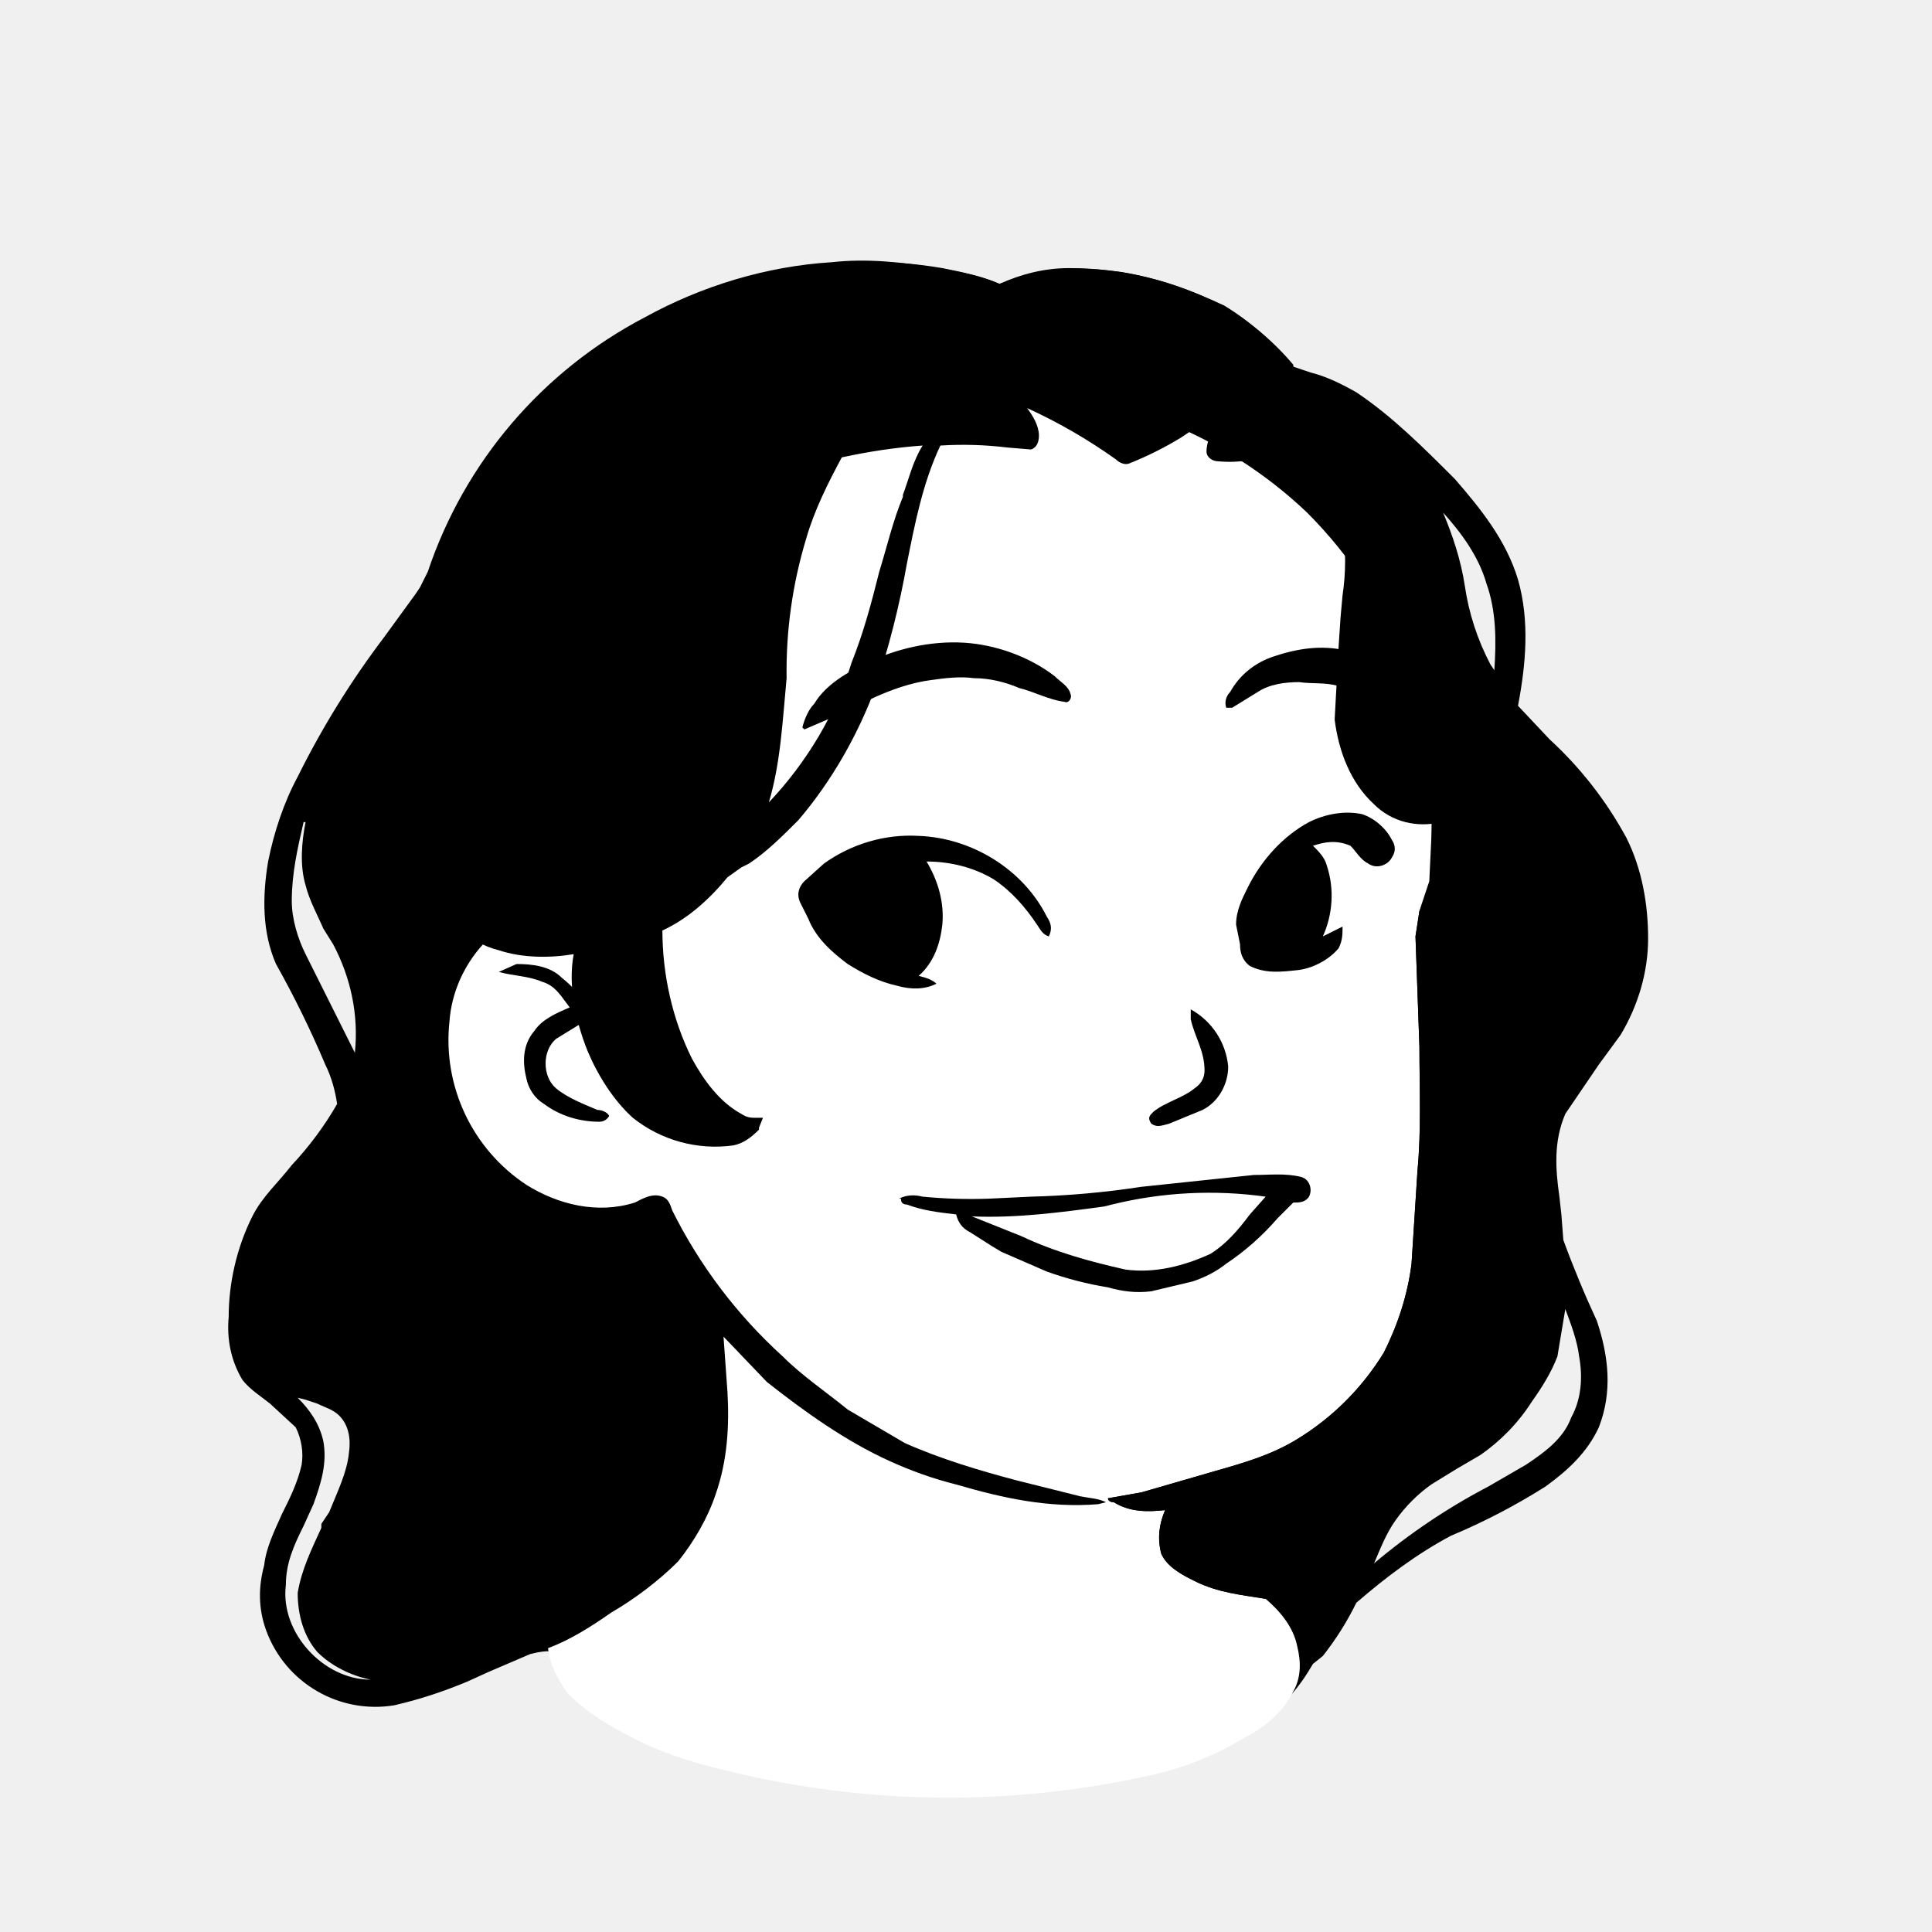
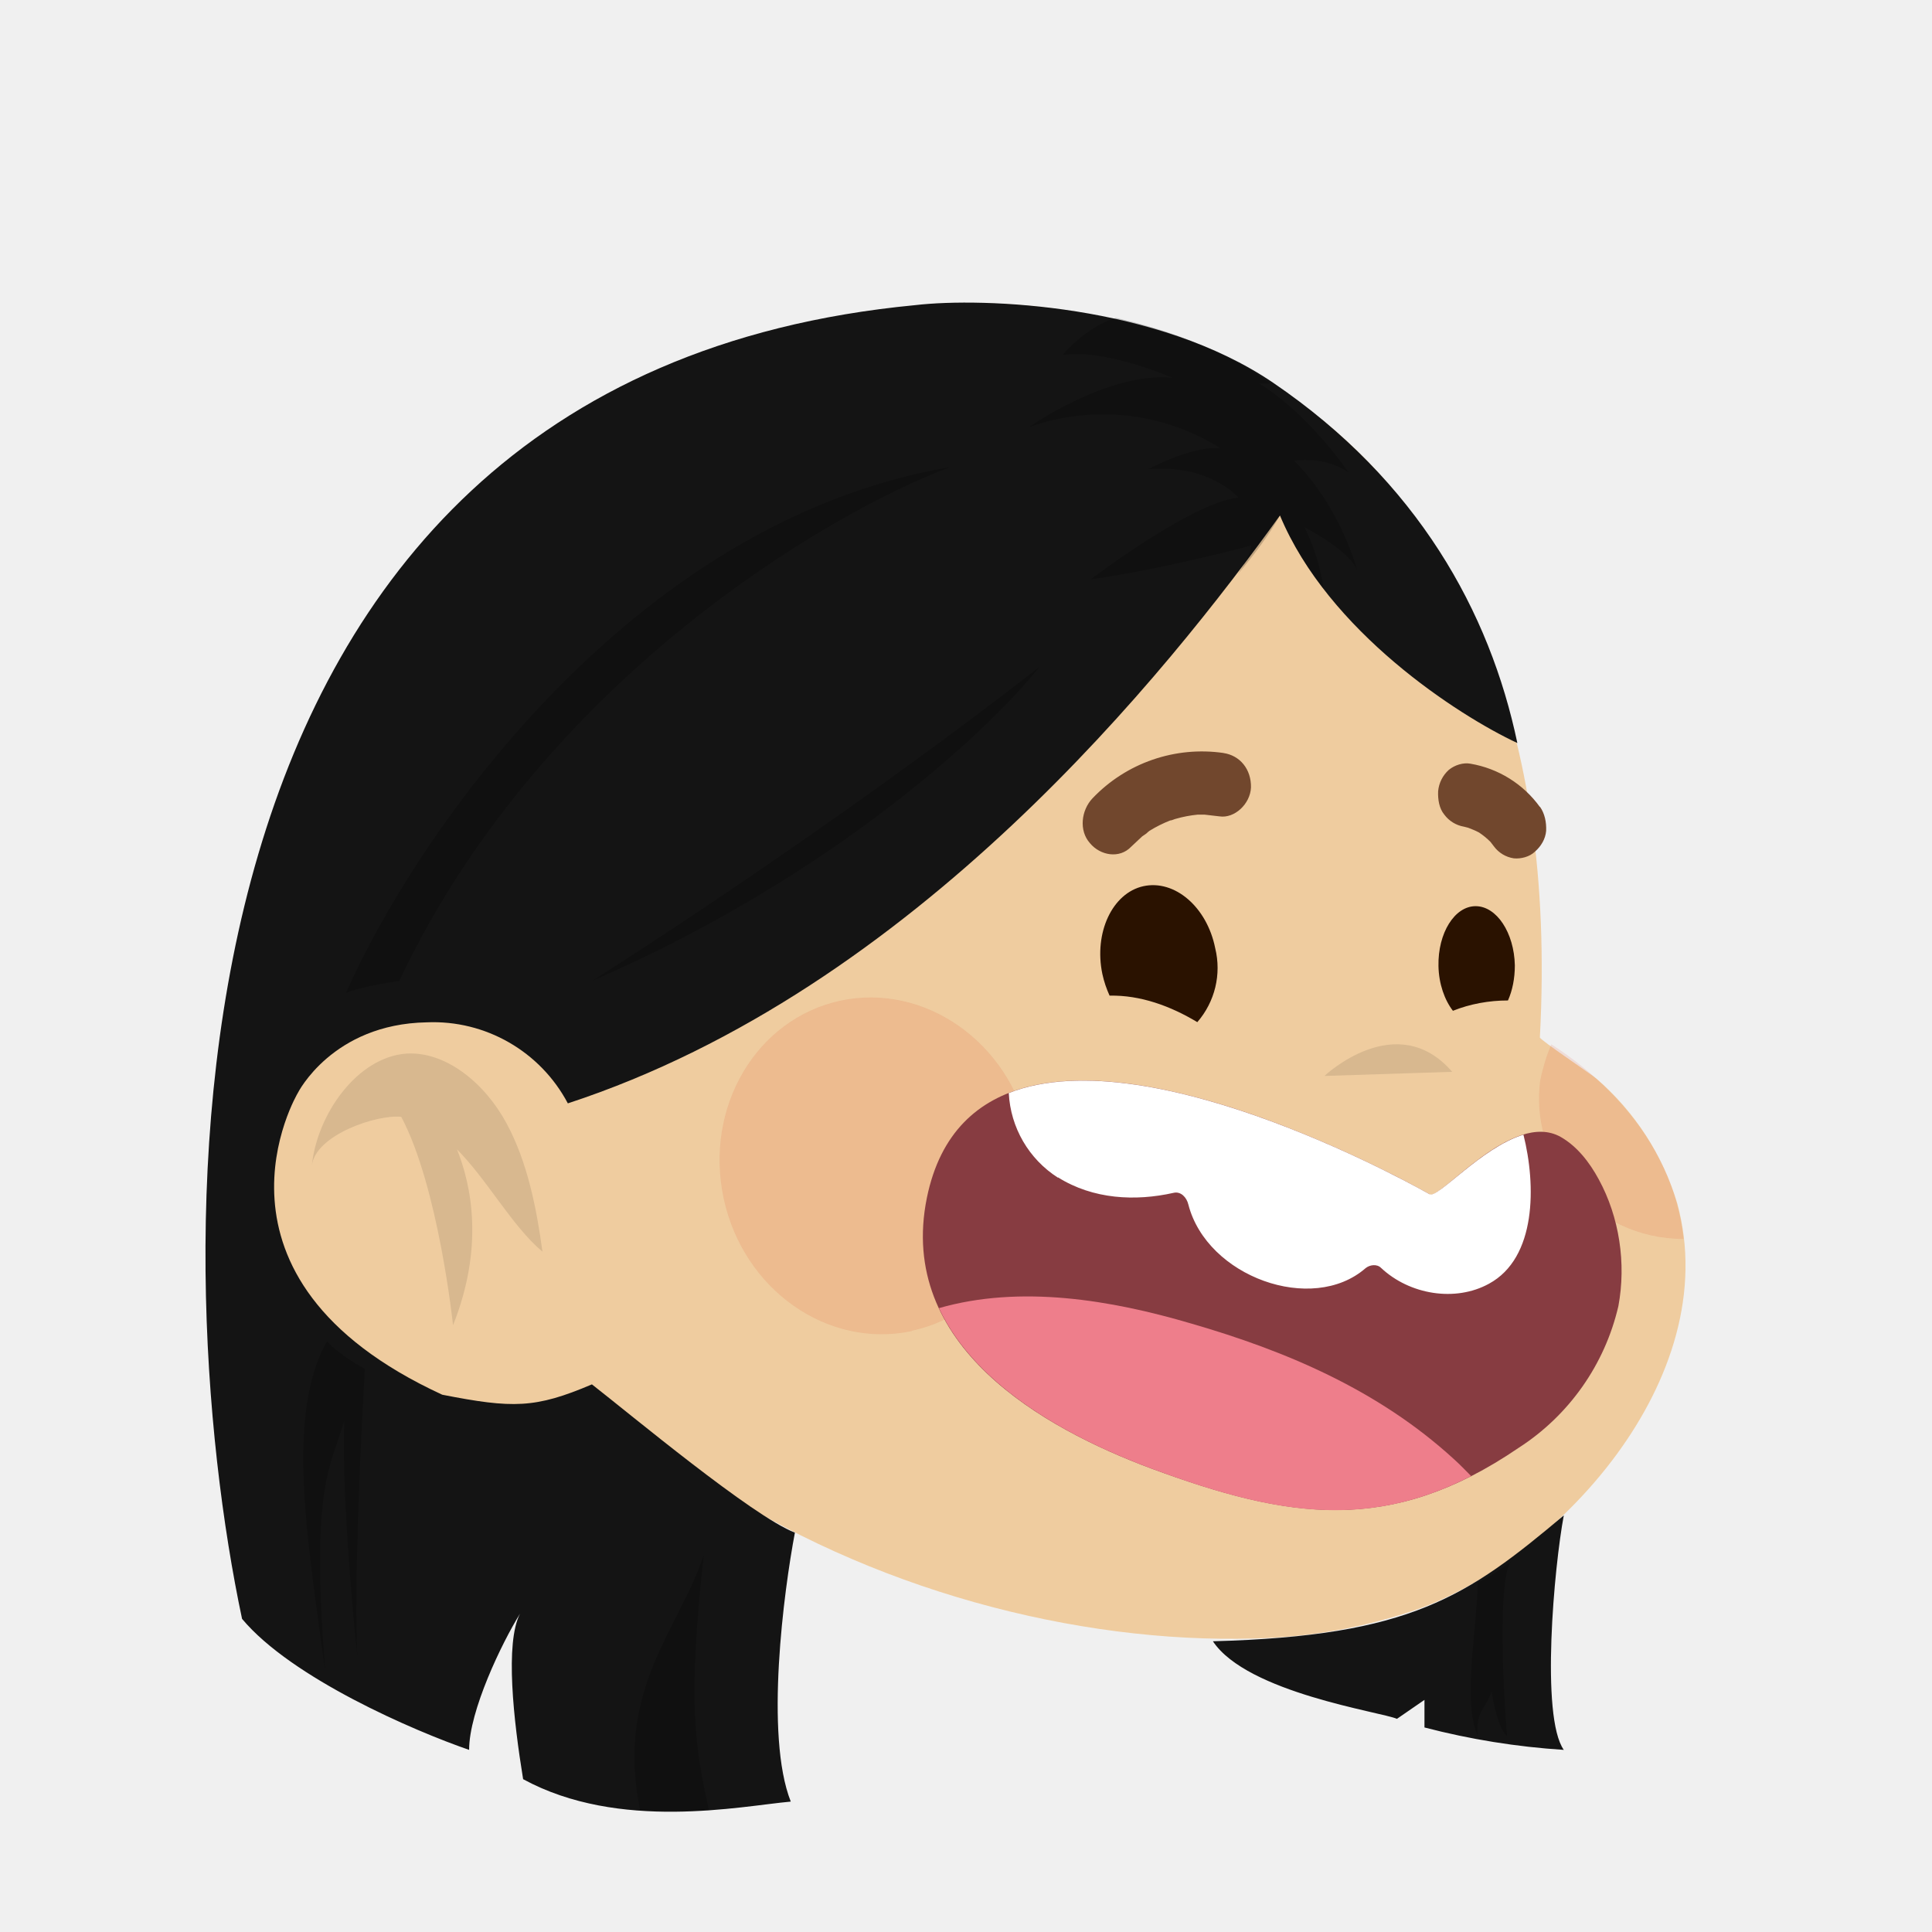
- <svg xmlns="http://www.w3.org/2000/svg" viewBox="0 0 980 980" fill="none" shape-rendering="auto">
+ <svg xmlns="http://www.w3.org/2000/svg" viewBox="0 0 480 480" fill="none" shape-rendering="auto">
  <mask id="viewboxMask">
-     <rect width="980" height="980" rx="0" ry="0" x="0" y="0" fill="#fff" />
+     <rect width="480" height="480" rx="0" ry="0" x="0" y="0" fill="#fff" />
  </mask>
  <g mask="url(#viewboxMask)">
-     <g transform="translate(10 -60)">
-       <path fill-rule="evenodd" clip-rule="evenodd" d="M412 193c18-2 36 0 54 3h1c10 2 21 4 30 8 11-5 23-8 35-8a167 167 0 0 1 78 19 134 134 0 0 1 36 30v1l6 2 3 1c8 2 16 6 23 10 18 12 34 28 50 44 13 15 26 31 32 51 6 21 4 43 0 64l16 17a192 192 0 0 1 39 50c8 16 11 34 11 51s-5 34-14 49l-11 15-17 25c-6 14-5 28-3 42l1 9 1 13a533 533 0 0 0 17 41c6 18 8 36 1 54-6 13-16 22-27 30a323 323 0 0 1-48 25c-17 9-33 21-48 34a151 151 0 0 1-17 27l-5 4c-7 12-15 22-27 28-16 8-32 8-49 9-11 0-21-1-32-4-16-3-32-11-48-18-14-6-28-13-42-17-11-3-22-5-33-1-7 2-13 7-18 12l-9 7c-7 5-14 8-22 9-15 1-31-2-46-6-13-3-26-6-38-13l-9-5-11-7c-4-1-9 0-13 1l-21 9-11 5c-12 5-24 9-37 12a59 59 0 0 1-65-38c-4-11-4-22-1-33 1-9 5-17 9-26 4-8 8-16 10-25 1-6 0-13-3-19l-13-12c-5-4-10-7-14-12-6-10-8-21-7-32 0-17 4-35 12-51 5-10 13-17 20-26a167 167 0 0 0 23-31c-1-7-3-14-6-20a507 507 0 0 0-25-51c-7-16-7-34-4-52 3-15 8-30 15-43a443 443 0 0 1 44-71l16-22 2-3 4-8a227 227 0 0 1 110-129c29-16 62-26 95-28Zm310 127c9 10 18 22 22 36 5 14 5 29 4 44l-2-3a124 124 0 0 1-13-40c-2-13-6-25-11-37ZM145 477h-1c-3 13-6 26-6 40 0 9 3 19 7 27l10 20 15 30c2-19-2-38-11-55l-5-8c-3-7-7-14-9-22-3-10-2-22 0-32Zm639 247c3 8 6 16 7 24 2 11 1 22-4 31-4 11-14 18-23 24l-19 11a319 319 0 0 0-58 39c3-7 6-15 11-22s11-13 18-18l13-8 12-7c10-7 19-16 26-27 5-7 10-15 13-23l4-24Zm-639 46-4-1c6 6 11 13 13 22 2 11-1 21-5 32l-5 11c-5 10-9 19-9 30-3 24 19 48 43 48-10-2-20-7-27-14-7-8-10-19-10-30 2-12 7-22 12-33v-2l4-6c4-10 9-20 10-30 1-7 0-14-5-19-3-3-7-4-11-6l-6-2Z" fill="#000000" />
-       <path d="M528 244c41 6 80 22 113 47 28 21 50 49 65 81 13 28 20 60 19 91-1 15-3 30-8 44h-2l1-21c1-30-2-59-13-87-10-30-28-57-50-79-42-40-98-62-156-63a243 243 0 0 0-196 94 207 207 0 0 0-40 139l2 25c8 0 19 0 25 7l-3 3-17 1c-12 1-24 5-33 13a64 64 0 0 0-17 39c-5 32 12 65 39 83 16 10 36 15 55 9 4-2 9-5 14-3 3 1 4 4 5 7a251 251 0 0 0 90 100c8 7 18 13 28 18 18 8 38 14 57 19l32 8c5 1 9 1 13 3l-4 1c-25 2-48-3-72-10-12-3-23-7-34-12a306 306 0 0 1-84-63l2 28c1 17 0 35-6 52-4 12-11 24-19 34-10 10-22 19-34 26-10 7-21 14-32 18l-16 5 9-9 31-20 22-17a95 95 0 0 0 32-56c2-14 2-28 2-43v-27c-10-14-22-29-27-46-17 8-38 7-55-1-17-7-32-19-43-33-12-17-19-36-21-56s2-40 15-56c9-10 22-18 35-21-4-14-6-29-6-44a234 234 0 0 1 83-173 249 249 0 0 1 199-55Z" fill="#000" />
-       <path d="M653 320c22 22 40 49 50 79 11 28 14 57 13 87l-1 21-5 15-2 13 2 56c0 21 1 42-1 63l-3 47c-2 16-7 31-14 45-11 18-26 33-44 44-13 8-27 12-41 16l-38 11-17 3c0 1 1 2 3 2 8 5 17 5 26 4-3 7-4 14-2 22 3 7 11 11 17 14 12 6 24 7 36 9 7 6 14 14 16 24 2 8 2 16-2 23-5 10-14 18-24 23-13 8-27 14-42 18a468 468 0 0 1-222-1c-17-4-33-9-48-17-12-6-23-13-32-22-5-7-9-14-10-23 11-4 22-11 32-18 12-7 24-16 34-26 8-10 15-22 19-34 6-17 7-35 6-52l-2-28 22 23c19 15 40 30 62 40 11 5 22 9 34 12 24 7 47 12 72 10l4-1c-4-2-8-2-13-3l-32-8c-19-5-39-11-57-19l-29-17c-11-9-23-17-33-27a251 251 0 0 1-56-74c-1-3-2-6-5-7-5-2-10 1-14 3-19 6-39 1-55-9a88 88 0 0 1-39-83c1-14 7-28 17-39 9-8 21-12 33-13l17-1 3-3c-6-7-17-7-25-7l-2-25a207 207 0 0 1 40-139 243 243 0 0 1 196-94c58 1 114 23 156 63Z" fill="#ffffff" />
-       <path d="M710 522c3 0 3 4 4 6 3 11 4 23 5 34l2 21c1 22 2 43 1 65-1 21-1 44-5 65a136 136 0 0 1-80 99c-15 7-31 11-48 13v15c1 3 3 4 5 6 12 6 23 8 36 11 12 3 24 5 36 11-3 3-7 4-11 4-7 1-15-1-23-1-12-2-24-3-36-9-6-3-14-7-17-14-2-8-1-15 2-22-9 1-18 1-26-4-2 0-3-1-3-2l17-3 38-11c14-4 28-8 41-16 18-11 33-26 44-44 7-14 12-29 14-45l3-47c2-21 1-42 1-63l-2-56 2-13ZM252 549c8 0 17 1 23 7 5 4 10 9 12 15 1 3 0 6-2 8l-13 8c-7 6-7 19 0 25 6 5 14 8 21 11 2 0 5 1 6 3-1 2-3 3-5 3-10 0-20-3-28-9-5-3-8-8-9-13-2-8-2-17 4-24 4-6 11-9 18-12-4-5-7-11-14-13-7-3-15-3-22-5l9-4Z" fill="#000" />
-       <path d="M681 473c6 2 12 7 15 13 2 3 2 6 0 9-2 4-8 6-12 3-4-2-6-6-9-9-7-3-13-2-19 0 3 3 6 6 7 10 4 12 3 25-2 36l10-5c0 4 0 7-2 11-5 6-13 10-20 11-9 1-17 2-25-2-4-3-5-7-5-11l-2-10c0-7 3-13 6-19 7-14 18-26 31-33 8-4 18-6 27-4ZM456 484c27 1 53 17 65 41 2 3 3 6 1 10-3-1-4-3-6-6-6-9-13-17-22-23-10-6-22-9-34-9 6 10 9 21 8 32-1 9-4 19-12 26 4 1 7 2 9 4-6 3-13 3-20 1-9-2-17-6-25-11-8-6-16-13-20-23l-4-8c-2-4-1-8 2-11l10-9c14-10 31-15 48-14Z" fill="#000000" />
-       <path d="M479 386c16 1 33 7 46 17 3 3 7 5 8 9 1 2-1 5-3 4-8-1-15-5-23-7-7-3-15-5-23-5-7-1-15 0-22 1-15 2-30 9-43 16l-21 9-1-1c1-4 3-9 6-12 6-10 17-16 27-21 15-7 32-11 49-10ZM673 390c5 2 11 5 15 10 4 4 5 9 4 15l-23-7c-7-2-13-1-20-2-7 0-15 1-21 5l-13 8h-3c-1-3 0-6 2-8 5-9 13-15 22-18 12-4 24-6 37-3Z" fill="#000000" />
-       <path d="M594 572a37 37 0 0 1 19 29c0 9-5 18-13 22l-17 7c-4 1-6 2-9 0-2-3-1-4 1-6 6-5 15-7 21-12 3-2 5-5 5-9 0-10-5-17-7-26v-5Z" fill="#000000" />
-       <path fill-rule="evenodd" clip-rule="evenodd" d="M654 667c2-4 0-9-4-10-8-2-16-1-24-1l-57 6a445 445 0 0 1-56 5l-21 1a255 255 0 0 1-34-1c-4-1-8-1-12 1h1c0 2 1 3 3 3 8 3 16 4 25 5 1 4 3 7 7 9l11 7a503 503 0 0 1 5 3l23 10a175 175 0 0 0 31 8c7 2 14 3 22 2l21-5c6-2 12-5 17-9a129 129 0 0 0 26-23l8-8c3 0 6 0 8-3Zm-30 9 8-9a207 207 0 0 0-78 4l-4 1c-22 3-45 6-67 5l5 2 20 8c17 8 35 13 53 17 15 2 30-2 43-8 8-5 14-12 20-20Z" fill="#000000" />
-       <path fill-rule="evenodd" clip-rule="evenodd" d="M468 196a218 218 0 0 0-234 122 323 323 0 0 0-25 186l4 19c1 3 3 6 5 6l4 1h1c5 6 12 10 20 12 12 4 26 4 38 2-3 16 1 34 7 49 5 12 13 25 23 34a67 67 0 0 0 51 14c5-1 9-4 13-8v-1l2-5h-3c-3 0-5 0-8-2-11-6-19-17-25-28-10-20-15-43-15-65 13-6 24-16 33-27l7-5 4-2c9-6 17-14 25-22 17-20 30-43 39-67a443 443 0 0 0 16-63c4-20 8-41 17-60a185 185 0 0 1 34 1l12 1c3-1 4-4 4-7 0-5-3-10-6-14a272 272 0 0 1 45 26c2 2 5 3 7 2a172 172 0 0 0 26-13l6-4 14-7c-3 5-7 12-7 18 0 3 3 5 6 5 11 1 21-1 32-4l4-1c4-1 8 2 11 4 9 9 15 22 16 34a118 118 0 0 1 0 35l-1 11-1 15-2 37c2 16 8 32 20 43 9 9 22 12 34 9 6-2 12-6 16-10 5-4 7-9 7-16l-11 4-14 4v-8c4-3 8-7 10-11l-2-9-1-7-3-23-3-25-1-7c-2-14-4-27-9-41a162 162 0 0 0-42-68c-6-4-11-7-18-9a136 136 0 0 0-39-36c-17-8-34-14-52-17-15-2-32-3-46 1l-16 5c-9-4-19-6-29-8Zm-20 115c3-8 5-17 10-25-14 1-27 3-41 6-7 13-14 27-18 41a232 232 0 0 0-10 71c-2 21-3 43-9 63 19-20 34-45 42-71 6-15 10-30 14-46 4-13 7-26 12-38v-1Z" fill="#000000" />
+     <g transform="matrix(.85775 0 0 .85427 52 47)">
+       <path d="M264 38.6s131.4 20.6 121.4 208.1c0 .7 15.2 10.9 16.4 12a77.1 77.1 0 0 1 23.4 36.3c13.9 51.3-35.7 104.2-75.8 118.2a155 155 0 0 1-46.7 8.3c-103.1 3-239.7-62.7-246.7-191a202.7 202.7 0 0 1 15.1-83.9c0 .1 57.4-142.5 192.9-108Z" fill="#efcc9f" />
+       <path d="M388.7 248.7a57 57 0 0 0-3.2 10.5 40 40 0 0 0 8.5 30.4 42.3 42.3 0 0 0 33 15.7c-3.2-31.7-29-50.7-38.3-56.6ZM203.5 332c24.4-5.2 39.6-31 33.9-57.5-5.7-26.5-30.2-43.7-54.6-38.5-24.4 5.3-39.5 31-33.8 57.6 5.7 26.5 30.1 43.7 54.5 38.5Z" fill="#DC2400" style="mix-blend-mode:multiply" opacity=".1" />
+       <path opacity=".1" d="M323 257.9s20.9-19.9 37-1.2Z" fill="#000" />
+       <path d="M128.7 356.9C59.3 391.7-3.7 304.4 16.5 255.3c12.9-31.4 50.4-33.8 72.1-5.2a185 185 0 0 1 29.1 59.1" fill="#efcc9f" />
+       <path opacity=".1" d="M71.5 279c9 9 16.1 22.5 25 30-1.7-12.5-4.3-26-10.4-37.3-6.2-11.6-17.5-21-29-20.3-14.2 1-25.9 17.6-27.4 32.6 1-9 19-15 25.9-14.2 10.8 20.4 15 60.6 15 60.6 9-22.7 5.4-40.7 1-51.5Z" fill="#000" />
    </g>
-     <g transform="translate(10 -60)" />
+     <g transform="matrix(.85472 0 0 .855 19 -17)">
+       <path d="M393.3 367c3 1.7 24.1-24.8 38.2-16.7 4.7 2.7 8.3 7.3 11 12.3 6 11 8 24.4 5.7 36.8a67 67 0 0 1-29 41.2c-37.4 25.5-67 20.7-106.8 6-31.4-11.7-74-35.6-65.2-78.7 15.6-76 146.1-1 146.1-1Z" fill="#873C41" />
+       <path d="M285.3 362c10.2 6.4 22.5 7 33.6 4.5 2.1-.5 3.8 1.3 4.3 3.4 5.4 21 36 32 51.5 18.5 1.2-1 3.3-1.3 4.5-.1 8.3 7.8 21.6 10 31.4 4.6 13.8-7.5 13.7-28.6 10-43.3-12.2 3.7-25 18.7-27.3 17.3 0 0-80.1-46-122.3-29.4a31 31 0 0 0 14.3 24.6Z" fill="#fff" />
+       <path d="M400.3 443.8c-22-20.1-48.9-31.4-76.2-39.3-23.4-6.9-49.7-11.3-73.4-4.5 11 23.5 39.2 38.2 61.7 46.6 34.8 12.9 61.8 18.2 93 2.2-1.7-1.7-3.3-3.4-5.1-5Z" fill="#EE7E8B" />
+     </g>
+     <g transform="matrix(.85472 0 0 .855 19 -17)">
+       <path d="M300.3 309.2c8.9-.2 17.7 3 25.5 7.7a24 24 0 0 0 5.2-21.5c-2.4-12-11.8-20-20.9-18-9 2-14.4 13.5-11.9 25.5.5 2.3 1.2 4.3 2.1 6.3ZM416.1 310.6c1.3-2.9 2-6.4 2-10.2-.2-9.5-5.3-17.2-11.4-17.2-6.1 0-11 7.8-10.8 17.4.1 5.2 1.8 9.9 4.2 13 5-2 10.5-3 16-3Z" fill="#2A1200" />
+       <path d="M333.5 238.7a43.9 43.9 0 0 0-38.2 13.2c-3.2 3.4-4 9.3-.7 13 3 3.6 8.6 4.6 12 1l3.2-3c.4-.3 1.3-.8 1.6-1.2l.5-.4a37.7 37.7 0 0 1 6-3c.5 0 1.2-.4 1.7-.5a35.6 35.6 0 0 1 6.3-1.2h2l4.3.5c4.4.7 9-3.6 9.2-8.4.1-5.3-3.2-9.3-8-10ZM425.4 254.4a31.4 31.4 0 0 0-20.2-12.6c-2.1-.4-4.6.4-6.3 1.8a9.5 9.5 0 0 0-3.1 6.2c-.1 2.4.3 5 1.8 6.8a9 9 0 0 0 5.7 3.5l1.2.3c1 .4 2.1.8 3.2 1.4 1.2.8 2.3 1.7 3.3 2.7l1 1.3a8.8 8.8 0 0 0 5.8 3.5c2 .2 4.6-.4 6.2-2 1.7-1.5 3-3.6 3.2-6 .1-2.5-.4-5-1.8-7Z" fill="#71472D" />
+     </g>
+     <g transform="matrix(.85472 0 0 .85667 18 -15)">
+       <path d="M351 167c-32.5 45-106 137.5-207 170.5a44.3 44.3 0 0 0-41-23.5c-27.5.5-37.5 20.5-37.5 20.5s-32 53.5 42 87.5c20.5 4 27 4 43.5-3 11.2 8.7 46.6 38.2 59 43-3.2 16.8-8.8 58.8-1.2 78-14.5 1.3-49.8 8.7-77.8-6.5-2.8-17.1-5.3-39.5-.9-48-5.3 8.5-14.8 28.2-14.8 39.5-16-5.5-51.6-20.8-66-38C27 382 19 127.5 245 106c19.8-2.3 70.4-.3 104 22.5C391 157 412 195 420 233c-17.2-8-55-32.4-69-66ZM433.5 525c-6.8-9.6-2.8-53.2 0-68-28 23.5-44.5 35-102 36.5 10 15 49 20.5 53.5 22.5l8-5.5v8a215 215 0 0 0 40.5 6.5Z" fill="#141414" />
+       <path d="M312.6 153.6c18-1.6 26.3 8.2 26.3 8.2-13.9 1.6-42.8 23.7-42.9 23.7 20.7-2.8 46.7-9.8 46.7-9.8-.3 2.3-1.9 5.2-4 8.4 5.2-6.2 9.5-12 12.3-17.1a94.4 94.4 0 0 0 12.7 21.3 58.6 58.6 0 0 0-5.6-17.9s13.6 7 15.4 12.7c0 0-4.5-18-18.4-32 0 0 8.7-1.5 15.8 3.4 0 0-11.3-16.8-26-25.8h3.3l-1.7-1.2c-13-8.9-28.3-14.4-43.2-17.8-9.2 2.9-15.5 10.8-15.5 10.8 12.4-2 32 6.6 32 6.6-18.5-2-41.8 14.3-41.8 14.3a64.2 64.2 0 0 1 55.7 6.1c-8.3-.8-21 6.1-21 6.1Z" fill="#000" fill-opacity=".2" />
+       <path d="M281 211c-14 17.7-59.6 60.6-130 91 22.3-14 79.6-51.8 130-91ZM95 302c40.8-86.4 123.7-135.3 160-149-93.6 16-156 108.3-175.5 152.5 3.6-1.6 11.8-3 15.5-3.5ZM74 406.5c2 2.5 7.8 6.4 11 8-1.3 22-3.2 64.5-2.2 83.3-2-18.9-4.5-50.8-3.8-68.3-3.7 13.3-9.9 17.8-5.5 73-4.7-35.7-11.9-74.4.5-96ZM408.5 476.5c2.8-1.2 7.5-4.5 9.5-6-3.6 6-2.2 36.2-1 50.5-2.4-2-4-9.5-4.5-13-1.6 5.2-4.7 5.5-4 13-4.4-10-.5-28.5 0-44.5ZM183.5 468.5c-4.8 43.6-2.5 55.5 1.5 74h-20c-7.2-35.2 11.2-52 18.5-74Z" fill="#000" fill-opacity=".2" />
+     </g>
+     <g transform="matrix(.85472 0 0 .85667 14 -12)" />
  </g>
</svg>
